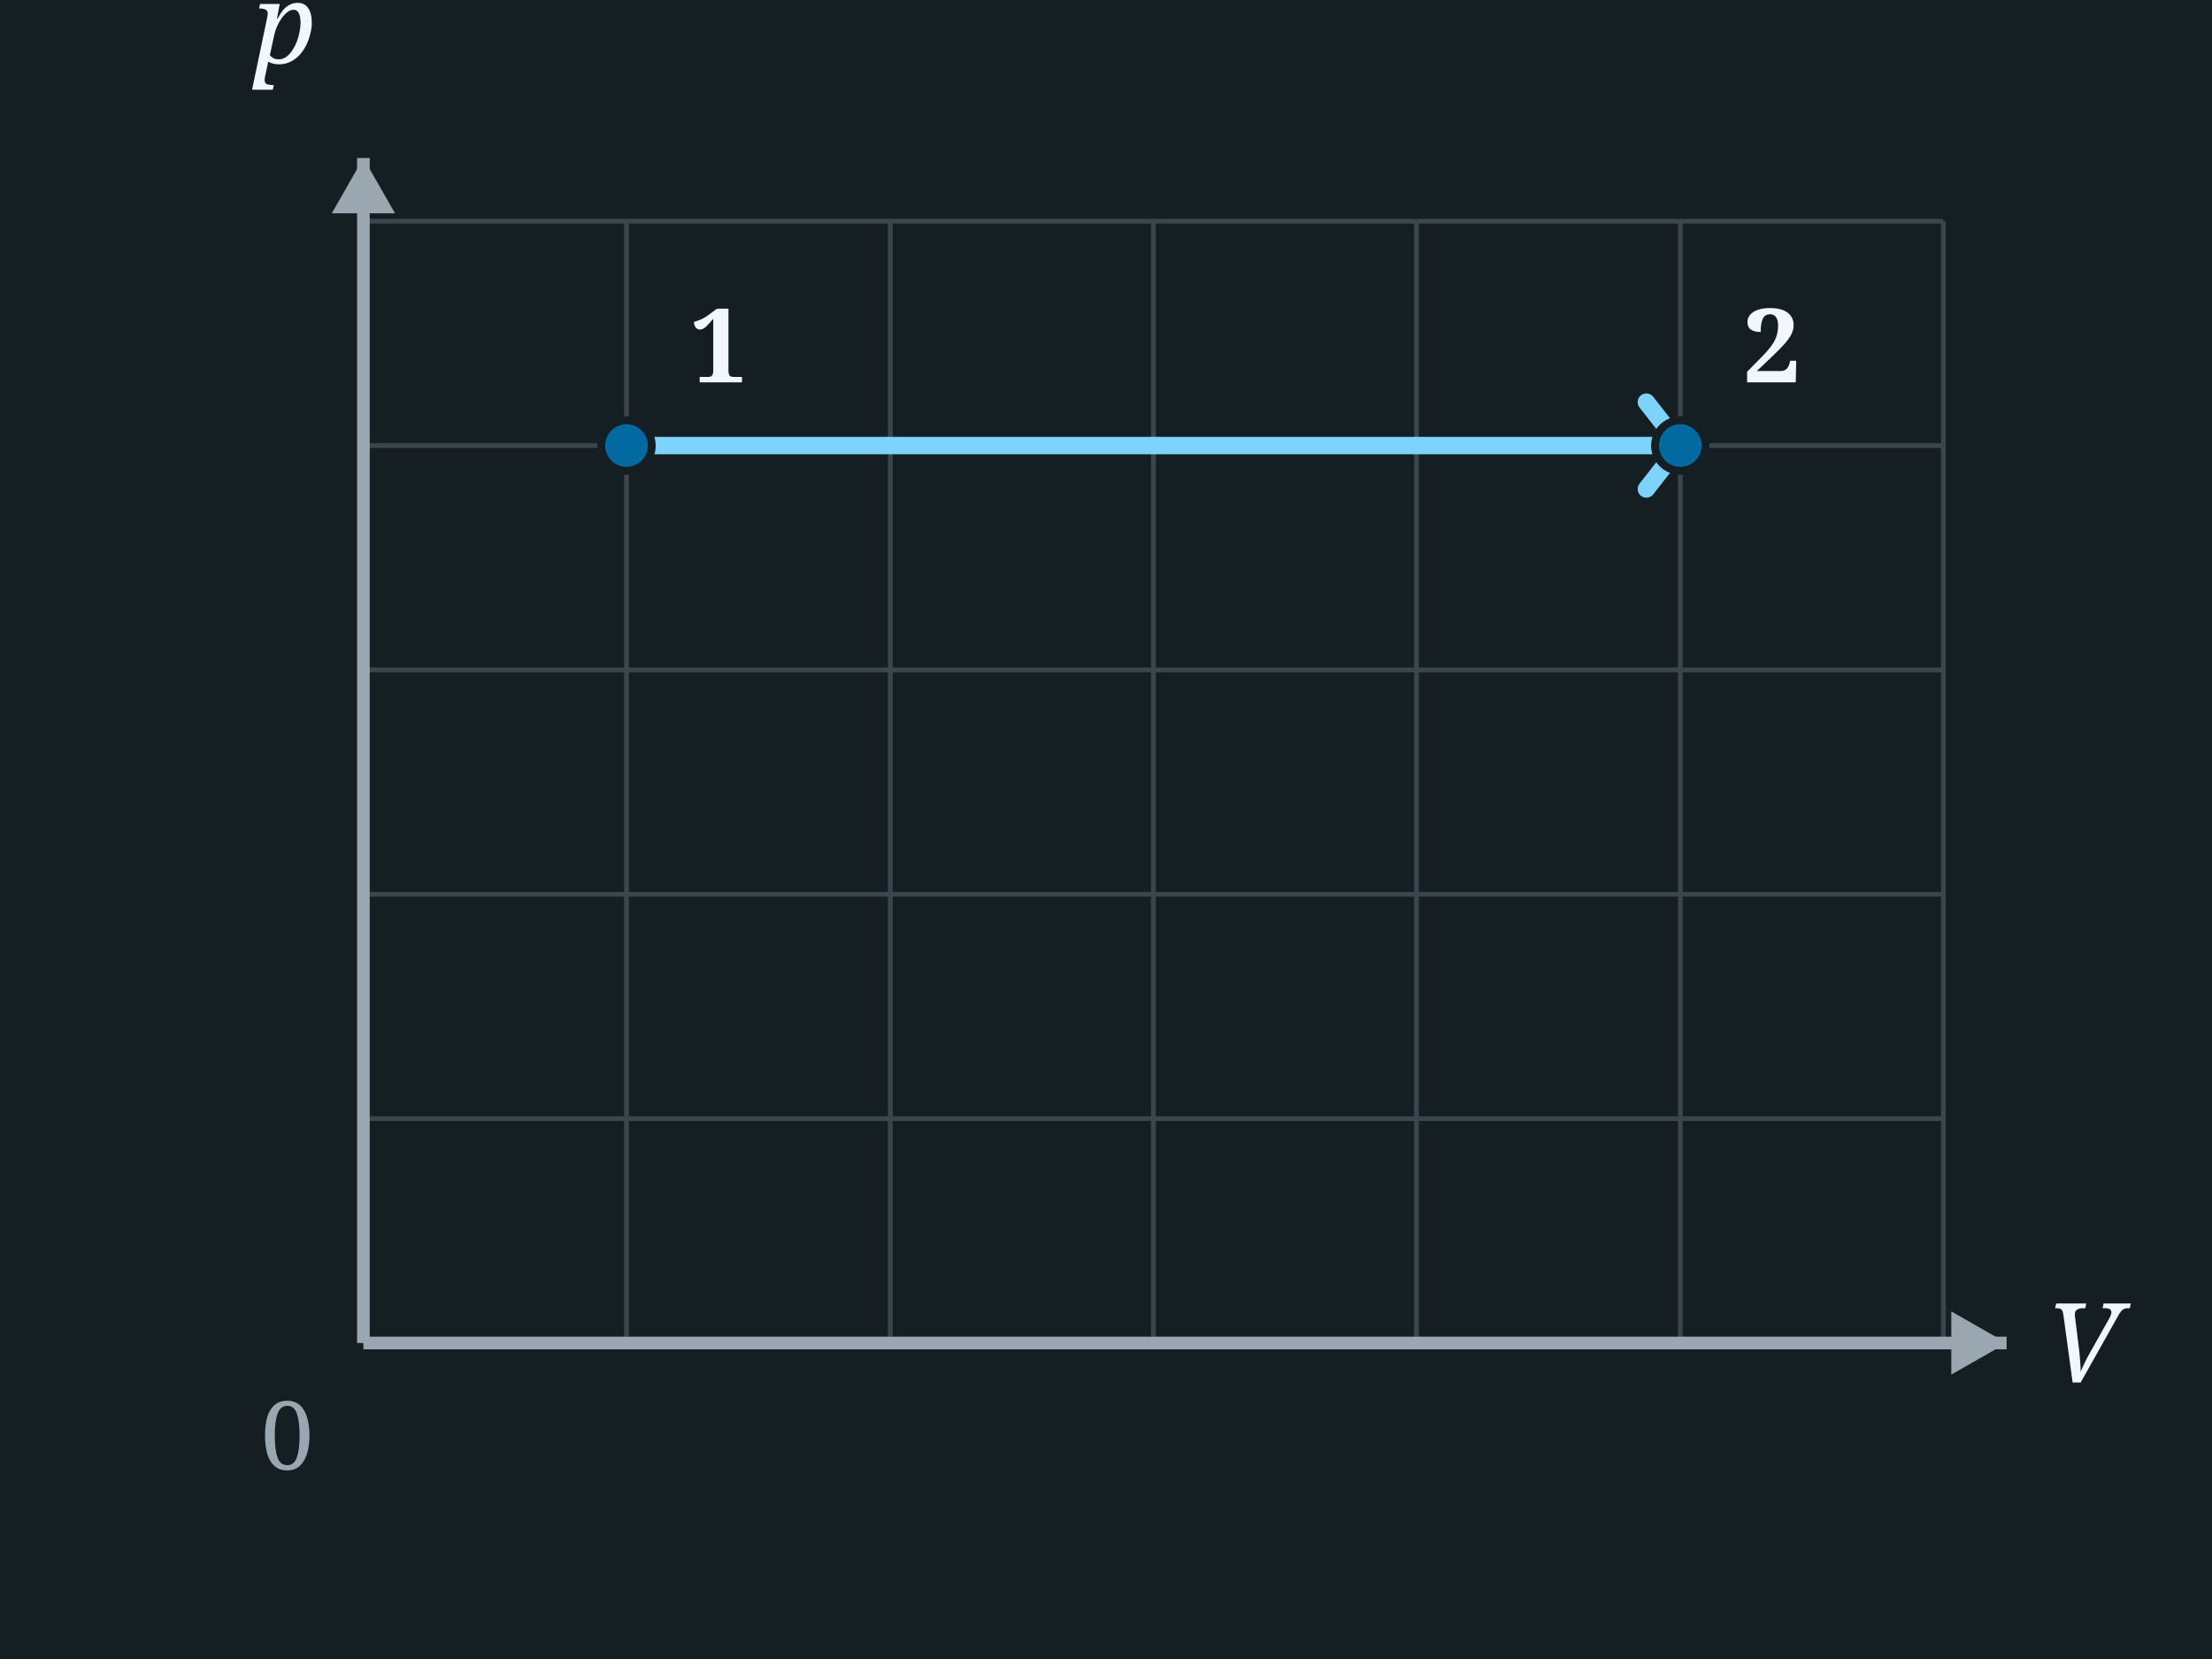
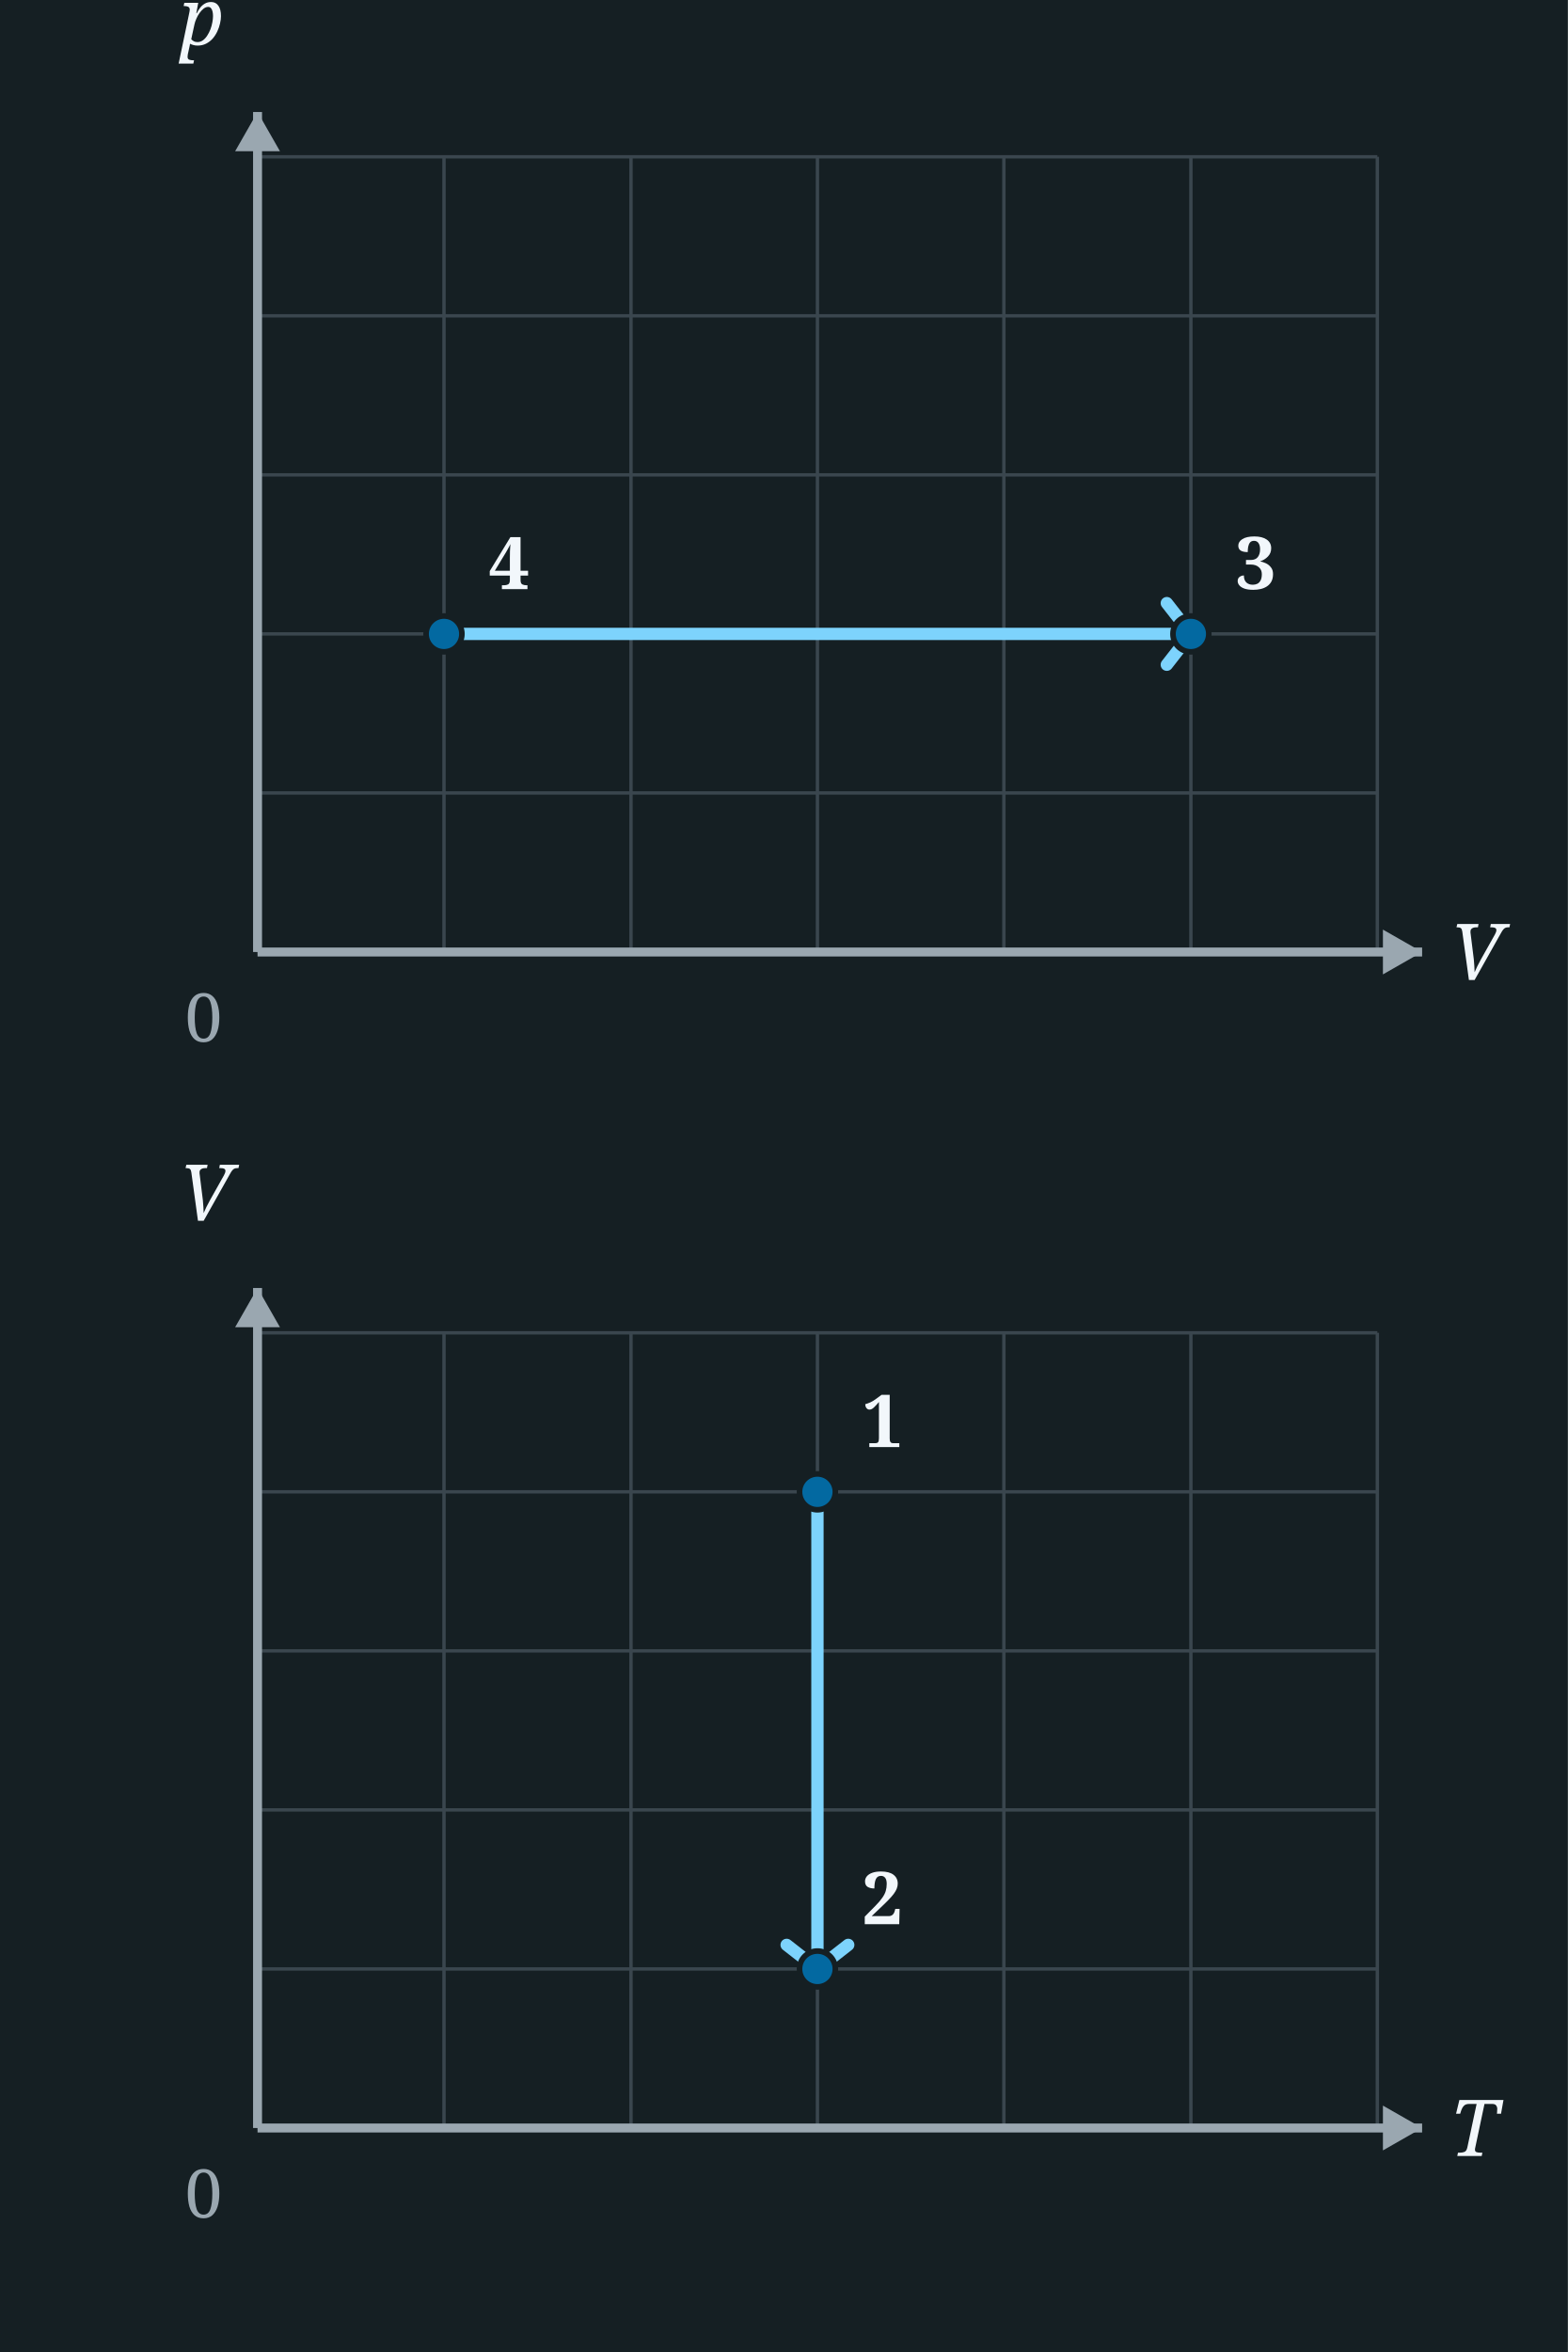
- <svg xmlns="http://www.w3.org/2000/svg" viewBox="0 0 280 210" width="280" height="210">
-   <rect x="0" y="0" width="280" height="210" fill="#151F23" />
-   <rect x="0" y="0" width="280" height="210" fill="#151F23" />
-   <line x1="46.0" y1="28" x2="46.0" y2="170" stroke="#3A464E" stroke-width="0.6" />
-   <line x1="79.3" y1="28" x2="79.3" y2="170" stroke="#3A464E" stroke-width="0.6" />
-   <line x1="112.7" y1="28" x2="112.7" y2="170" stroke="#3A464E" stroke-width="0.6" />
-   <line x1="146.0" y1="28" x2="146.0" y2="170" stroke="#3A464E" stroke-width="0.6" />
-   <line x1="179.3" y1="28" x2="179.3" y2="170" stroke="#3A464E" stroke-width="0.6" />
-   <line x1="212.7" y1="28" x2="212.7" y2="170" stroke="#3A464E" stroke-width="0.6" />
-   <line x1="246.0" y1="28" x2="246.0" y2="170" stroke="#3A464E" stroke-width="0.6" />
-   <line x1="46" y1="28.0" x2="246" y2="28.0" stroke="#3A464E" stroke-width="0.6" />
-   <line x1="46" y1="56.4" x2="246" y2="56.4" stroke="#3A464E" stroke-width="0.6" />
-   <line x1="46" y1="84.8" x2="246" y2="84.8" stroke="#3A464E" stroke-width="0.6" />
-   <line x1="46" y1="113.2" x2="246" y2="113.2" stroke="#3A464E" stroke-width="0.6" />
-   <line x1="46" y1="141.6" x2="246" y2="141.6" stroke="#3A464E" stroke-width="0.6" />
-   <line x1="46" y1="170.0" x2="246" y2="170.0" stroke="#3A464E" stroke-width="0.6" />
-   <line x1="46" y1="170" x2="46" y2="20" stroke="#9AA7B0" stroke-width="1.6" />
-   <polygon points="42,27 50,27 46,20 " fill="#9AA7B0" />
-   <line x1="46" y1="170" x2="254" y2="170" stroke="#9AA7B0" stroke-width="1.6" />
-   <polygon points="247,166 247,174 254,170 " fill="#9AA7B0" />
-   <text x="259" y="175" font-family="Georgia, serif" font-style="italic" font-size="14" fill="#F2F7FB">V</text>
-   <text x="32" y="8" font-family="Georgia, serif" font-style="italic" font-size="14" fill="#F2F7FB">p</text>
-   <text x="33" y="186" font-family="Georgia, serif" font-size="12" fill="#9AA7B0">0</text>
-   <path d="M 79.3,56.4 L 212.7,56.4" fill="none" stroke="#7dd3fc" stroke-width="2.2" stroke-linecap="round" stroke-linejoin="round" />
-   <line x1="212.7" y1="56.4" x2="208.4" y2="50.9" stroke="#7dd3fc" stroke-width="2.2" stroke-linecap="round" />
-   <line x1="212.7" y1="56.4" x2="208.4" y2="61.9" stroke="#7dd3fc" stroke-width="2.2" stroke-linecap="round" />
-   <circle cx="79.3" cy="56.4" r="3.2" fill="#0369a1" stroke="#151F23" stroke-width="1" />
-   <text x="87.3" y="48.4" font-family="Georgia, serif" font-size="13" fill="#F2F7FB" font-weight="bold">1</text>
-   <circle cx="212.7" cy="56.4" r="3.2" fill="#0369a1" stroke="#151F23" stroke-width="1" />
-   <text x="220.7" y="48.4" font-family="Georgia, serif" font-size="13" fill="#F2F7FB" font-weight="bold">2</text>
+ <svg xmlns="http://www.w3.org/2000/svg" viewBox="0 0 280 420" width="280" height="420">
+   <rect x="0" y="0" width="280" height="420" fill="#151F23" />
+   <g transform="translate(0,0)">
+     <rect x="0" y="0" width="280" height="210" fill="#151F23" />
+     <line x1="46.0" y1="28" x2="46.0" y2="170" stroke="#3A464E" stroke-width="0.6" />
+     <line x1="79.3" y1="28" x2="79.3" y2="170" stroke="#3A464E" stroke-width="0.6" />
+     <line x1="112.7" y1="28" x2="112.7" y2="170" stroke="#3A464E" stroke-width="0.6" />
+     <line x1="146.0" y1="28" x2="146.0" y2="170" stroke="#3A464E" stroke-width="0.6" />
+     <line x1="179.3" y1="28" x2="179.3" y2="170" stroke="#3A464E" stroke-width="0.6" />
+     <line x1="212.7" y1="28" x2="212.7" y2="170" stroke="#3A464E" stroke-width="0.6" />
+     <line x1="246.0" y1="28" x2="246.0" y2="170" stroke="#3A464E" stroke-width="0.6" />
+     <line x1="46" y1="28.0" x2="246" y2="28.0" stroke="#3A464E" stroke-width="0.6" />
+     <line x1="46" y1="56.4" x2="246" y2="56.4" stroke="#3A464E" stroke-width="0.6" />
+     <line x1="46" y1="84.8" x2="246" y2="84.8" stroke="#3A464E" stroke-width="0.6" />
+     <line x1="46" y1="113.2" x2="246" y2="113.2" stroke="#3A464E" stroke-width="0.6" />
+     <line x1="46" y1="141.6" x2="246" y2="141.6" stroke="#3A464E" stroke-width="0.6" />
+     <line x1="46" y1="170.0" x2="246" y2="170.0" stroke="#3A464E" stroke-width="0.6" />
+     <line x1="46" y1="170" x2="46" y2="20" stroke="#9AA7B0" stroke-width="1.6" />
+     <polygon points="42,27 50,27 46,20 " fill="#9AA7B0" />
+     <line x1="46" y1="170" x2="254" y2="170" stroke="#9AA7B0" stroke-width="1.6" />
+     <polygon points="247,166 247,174 254,170 " fill="#9AA7B0" />
+     <text x="259" y="175" font-family="Georgia, serif" font-style="italic" font-size="14" fill="#F2F7FB">V</text>
+     <text x="32" y="8" font-family="Georgia, serif" font-style="italic" font-size="14" fill="#F2F7FB">p</text>
+     <text x="33" y="186" font-family="Georgia, serif" font-size="12" fill="#9AA7B0">0</text>
+     <path d="M 79.3,113.2 L 212.7,113.2" fill="none" stroke="#7dd3fc" stroke-width="2.2" stroke-linecap="round" stroke-linejoin="round" />
+     <line x1="212.7" y1="113.2" x2="208.4" y2="107.7" stroke="#7dd3fc" stroke-width="2.2" stroke-linecap="round" />
+     <line x1="212.7" y1="113.2" x2="208.4" y2="118.7" stroke="#7dd3fc" stroke-width="2.2" stroke-linecap="round" />
+     <circle cx="79.3" cy="113.2" r="3.2" fill="#0369a1" stroke="#151F23" stroke-width="1" />
+     <text x="87.3" y="105.2" font-family="Georgia, serif" font-size="13" fill="#F2F7FB" font-weight="bold">4</text>
+     <circle cx="212.7" cy="113.2" r="3.2" fill="#0369a1" stroke="#151F23" stroke-width="1" />
+     <text x="220.7" y="105.2" font-family="Georgia, serif" font-size="13" fill="#F2F7FB" font-weight="bold">3</text>
+   </g>
+   <g transform="translate(0,210)">
+     <rect x="0" y="0" width="280" height="210" fill="#151F23" />
+     <line x1="46.0" y1="28" x2="46.0" y2="170" stroke="#3A464E" stroke-width="0.6" />
+     <line x1="79.3" y1="28" x2="79.3" y2="170" stroke="#3A464E" stroke-width="0.6" />
+     <line x1="112.7" y1="28" x2="112.7" y2="170" stroke="#3A464E" stroke-width="0.6" />
+     <line x1="146.0" y1="28" x2="146.0" y2="170" stroke="#3A464E" stroke-width="0.6" />
+     <line x1="179.3" y1="28" x2="179.3" y2="170" stroke="#3A464E" stroke-width="0.6" />
+     <line x1="212.7" y1="28" x2="212.7" y2="170" stroke="#3A464E" stroke-width="0.6" />
+     <line x1="246.0" y1="28" x2="246.0" y2="170" stroke="#3A464E" stroke-width="0.6" />
+     <line x1="46" y1="28.0" x2="246" y2="28.0" stroke="#3A464E" stroke-width="0.6" />
+     <line x1="46" y1="56.4" x2="246" y2="56.4" stroke="#3A464E" stroke-width="0.6" />
+     <line x1="46" y1="84.8" x2="246" y2="84.8" stroke="#3A464E" stroke-width="0.6" />
+     <line x1="46" y1="113.2" x2="246" y2="113.2" stroke="#3A464E" stroke-width="0.6" />
+     <line x1="46" y1="141.6" x2="246" y2="141.6" stroke="#3A464E" stroke-width="0.6" />
+     <line x1="46" y1="170.0" x2="246" y2="170.0" stroke="#3A464E" stroke-width="0.6" />
+     <line x1="46" y1="170" x2="46" y2="20" stroke="#9AA7B0" stroke-width="1.6" />
+     <polygon points="42,27 50,27 46,20 " fill="#9AA7B0" />
+     <line x1="46" y1="170" x2="254" y2="170" stroke="#9AA7B0" stroke-width="1.6" />
+     <polygon points="247,166 247,174 254,170 " fill="#9AA7B0" />
+     <text x="259" y="175" font-family="Georgia, serif" font-style="italic" font-size="14" fill="#F2F7FB">T</text>
+     <text x="32" y="8" font-family="Georgia, serif" font-style="italic" font-size="14" fill="#F2F7FB">V</text>
+     <text x="33" y="186" font-family="Georgia, serif" font-size="12" fill="#9AA7B0">0</text>
+     <path d="M 146.0,56.4 L 146.0,141.6" fill="none" stroke="#7dd3fc" stroke-width="2.2" stroke-linecap="round" stroke-linejoin="round" />
+     <line x1="146.0" y1="141.6" x2="151.5" y2="137.3" stroke="#7dd3fc" stroke-width="2.2" stroke-linecap="round" />
+     <line x1="146.0" y1="141.6" x2="140.5" y2="137.3" stroke="#7dd3fc" stroke-width="2.2" stroke-linecap="round" />
+     <circle cx="146.0" cy="56.4" r="3.2" fill="#0369a1" stroke="#151F23" stroke-width="1" />
+     <text x="154.0" y="48.4" font-family="Georgia, serif" font-size="13" fill="#F2F7FB" font-weight="bold">1</text>
+     <circle cx="146.0" cy="141.6" r="3.2" fill="#0369a1" stroke="#151F23" stroke-width="1" />
+     <text x="154.0" y="133.6" font-family="Georgia, serif" font-size="13" fill="#F2F7FB" font-weight="bold">2</text>
+   </g>
</svg>
